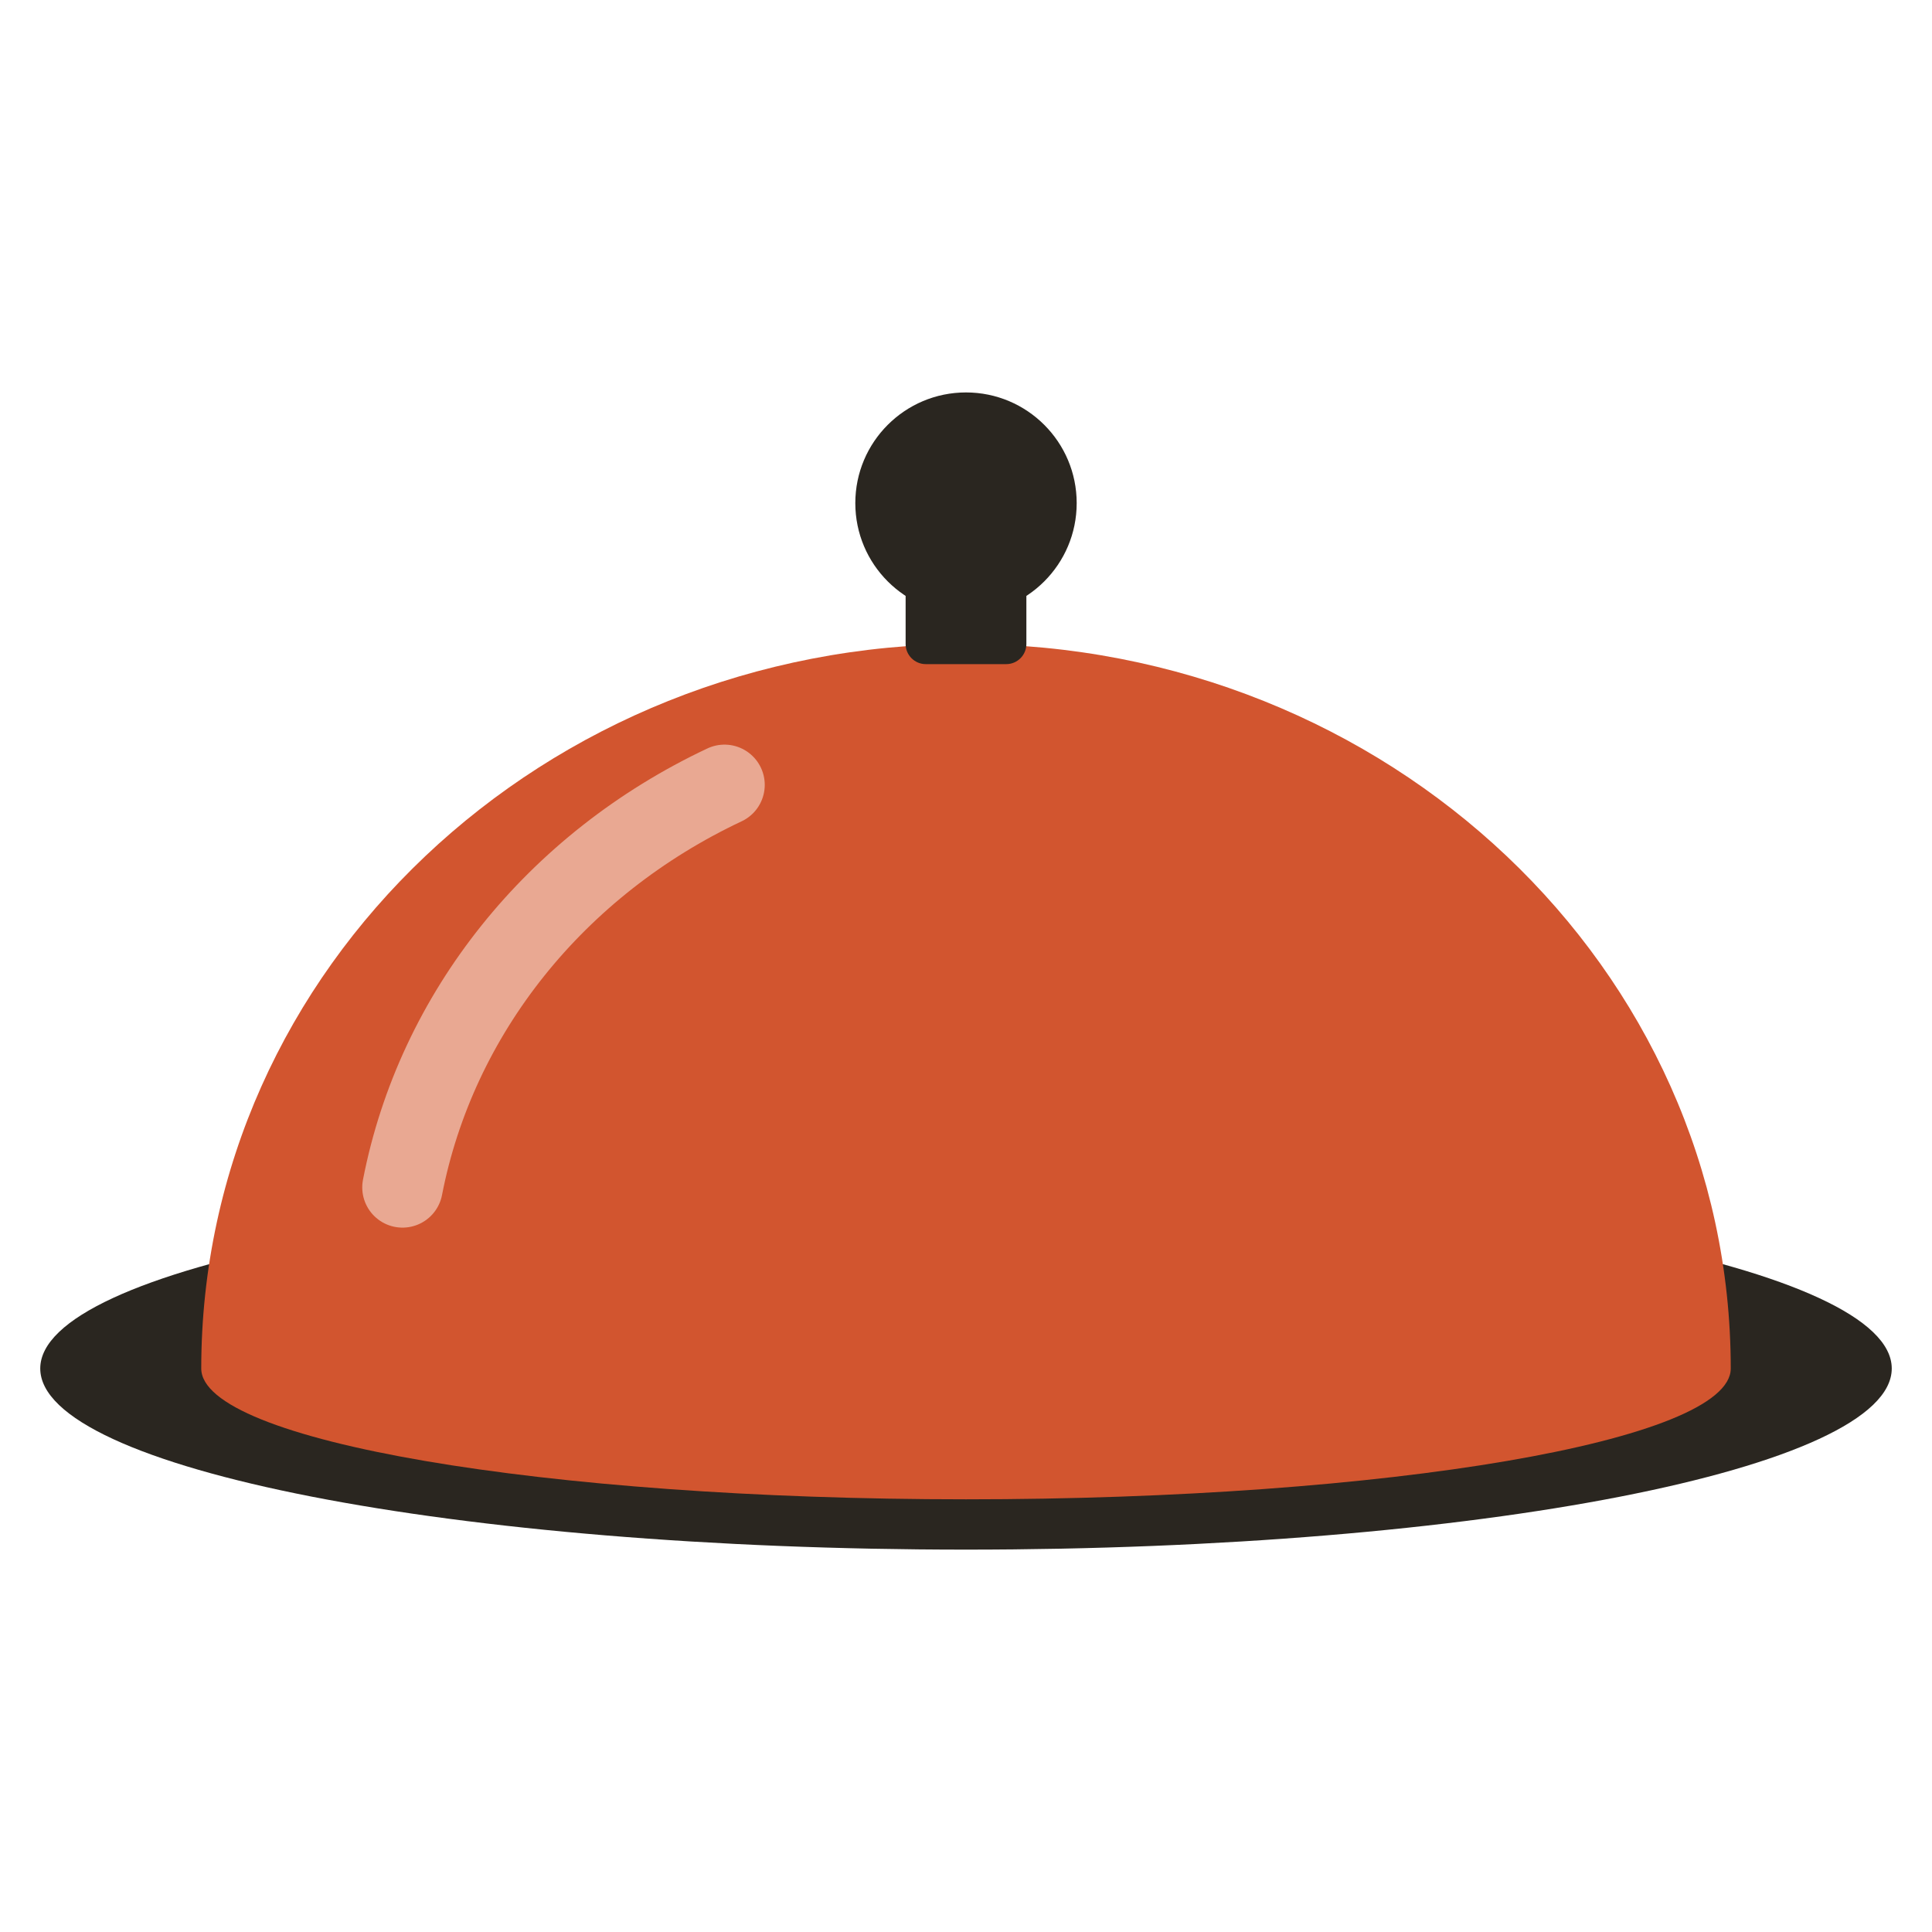
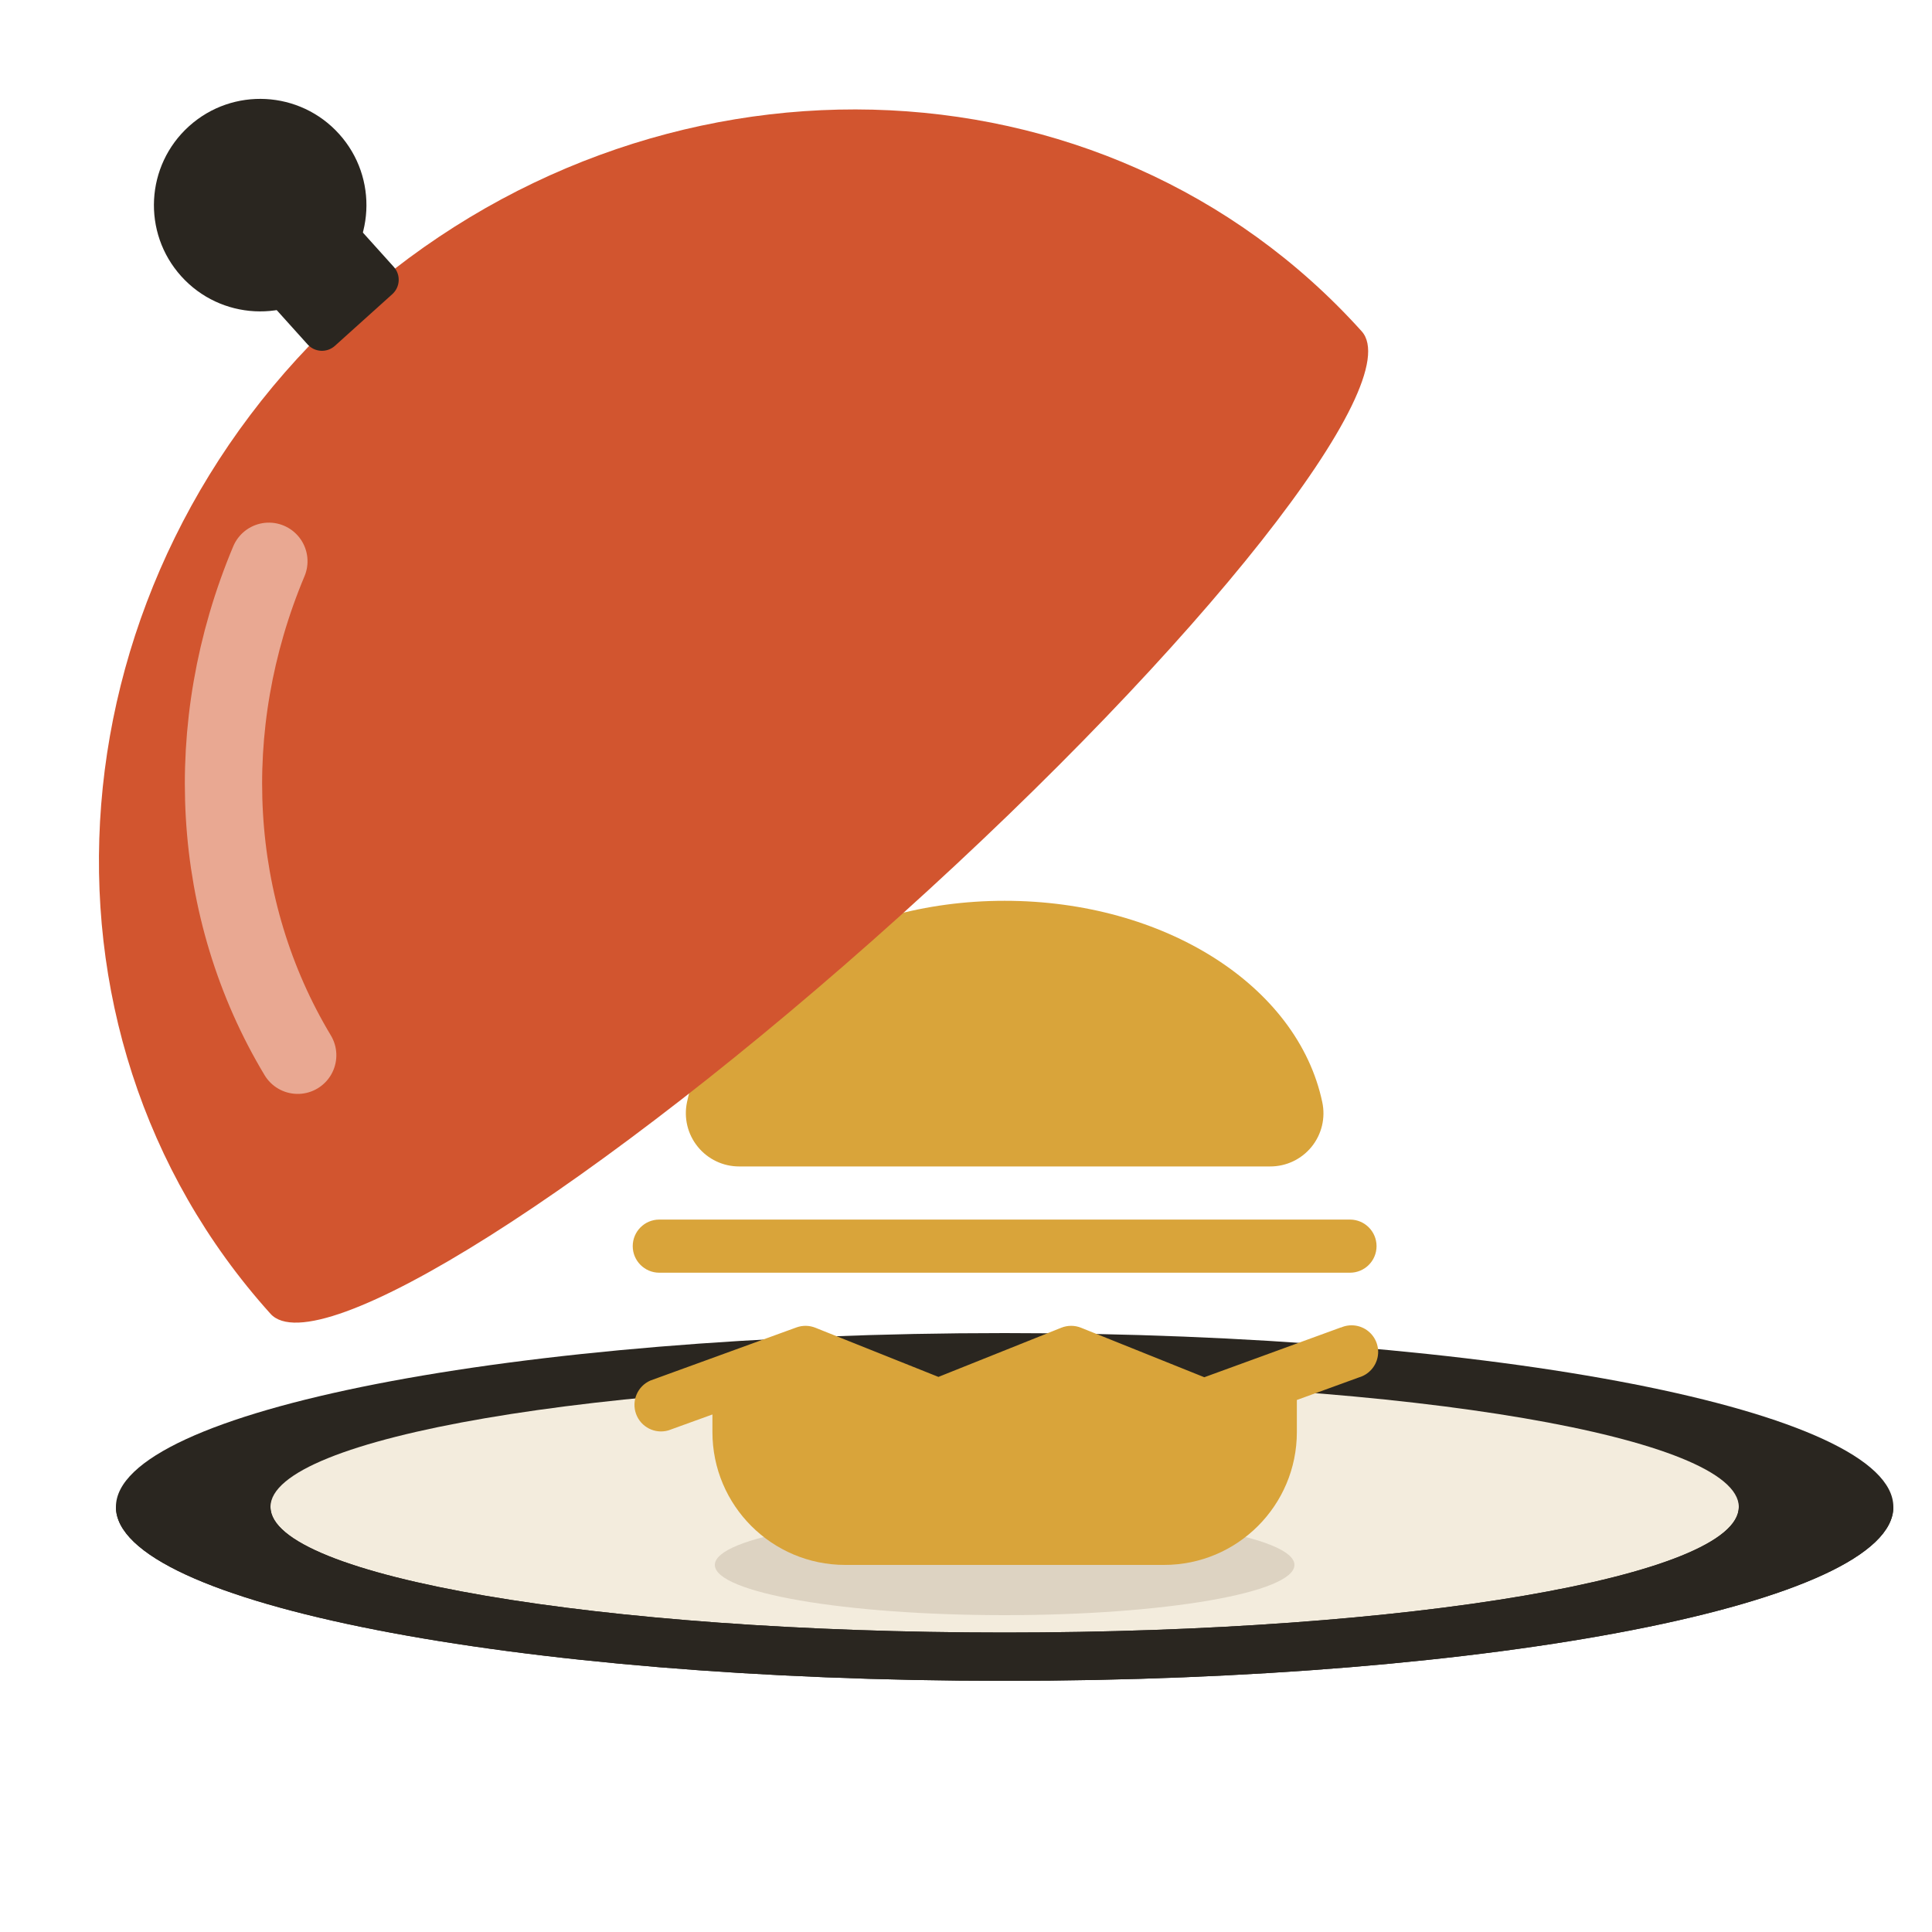
- <svg xmlns="http://www.w3.org/2000/svg" viewBox="12 6 96 96">
+ <svg xmlns="http://www.w3.org/2000/svg" viewBox="8 -4 100 100">
  <ellipse cx="60" cy="74" rx="46" ry="9" fill="#2a2620" />
-   <path d="M22 74 A38 36 0 0 1 98 74 A38 6.5 0 0 1 22 74 Z" fill="#d2552f" />
-   <path d="M32 65 A30 28 0 0 1 48 45" fill="none" stroke="#fffcf6" stroke-opacity=".5" stroke-width="4" stroke-linecap="round" />
-   <rect x="57" y="33" width="6" height="6" rx="1" fill="#2a2620" />
-   <circle cx="60" cy="31" r="5.5" fill="#2a2620" />
+   <ellipse cx="60" cy="74" rx="38" ry="6.5" fill="#f3ecdd" />
+   <ellipse cx="60" cy="77" rx="15" ry="2.6" fill="#ddd3c2" />
+   <g transform="translate(38 38.5) scale(0.171875)" fill="#d9a43a">
+     <path d="M35.58,98.06a16,16,0,0,1-3.23-13.44C39.78,49.5,80,24,128,24s88.22,25.5,95.65,60.62A16,16,0,0,1,207.93,104H48.07A16,16,0,0,1,35.58,98.06Zm193.68,54.42-41.13,15L151,152.570a8,8,0,0,0-5.94,0l-37,14.81L71,152.57a8,8,0,0,0-5.7-.09l-44,16a8,8,0,0,0,5.47,15L40,178.69V184a40,40,0,0,0,40,40h96a40,40,0,0,0,40-40v-9.67l18.73-6.810a8,8,0,1,0-5.47-15ZM24,136H232a8,8,0,0,0,0-16H24a8,8,0,0,0,0,16Z" />
+   </g>
+   <path d="M14 74 A46 9 0 0 0 106 74 L98 74 A38 6.5 0 0 1 22 74 Z" fill="#2a2620" />
+   <g transform="translate(22 64) rotate(-42) translate(-22 -74)">
+     <path d="M22 74 A38 36 0 0 1 98 74 A38 6.5 0 0 1 22 74 Z" fill="#d2552f" />
+     <path d="M32 65 A30 28 0 0 1 48 45" fill="none" stroke="#fffcf6" stroke-opacity=".5" stroke-width="4" stroke-linecap="round" />
+     <rect x="57" y="33" width="6" height="6" rx="1" fill="#2a2620" />
+     <circle cx="60" cy="31" r="5.5" fill="#2a2620" />
+   </g>
</svg>
